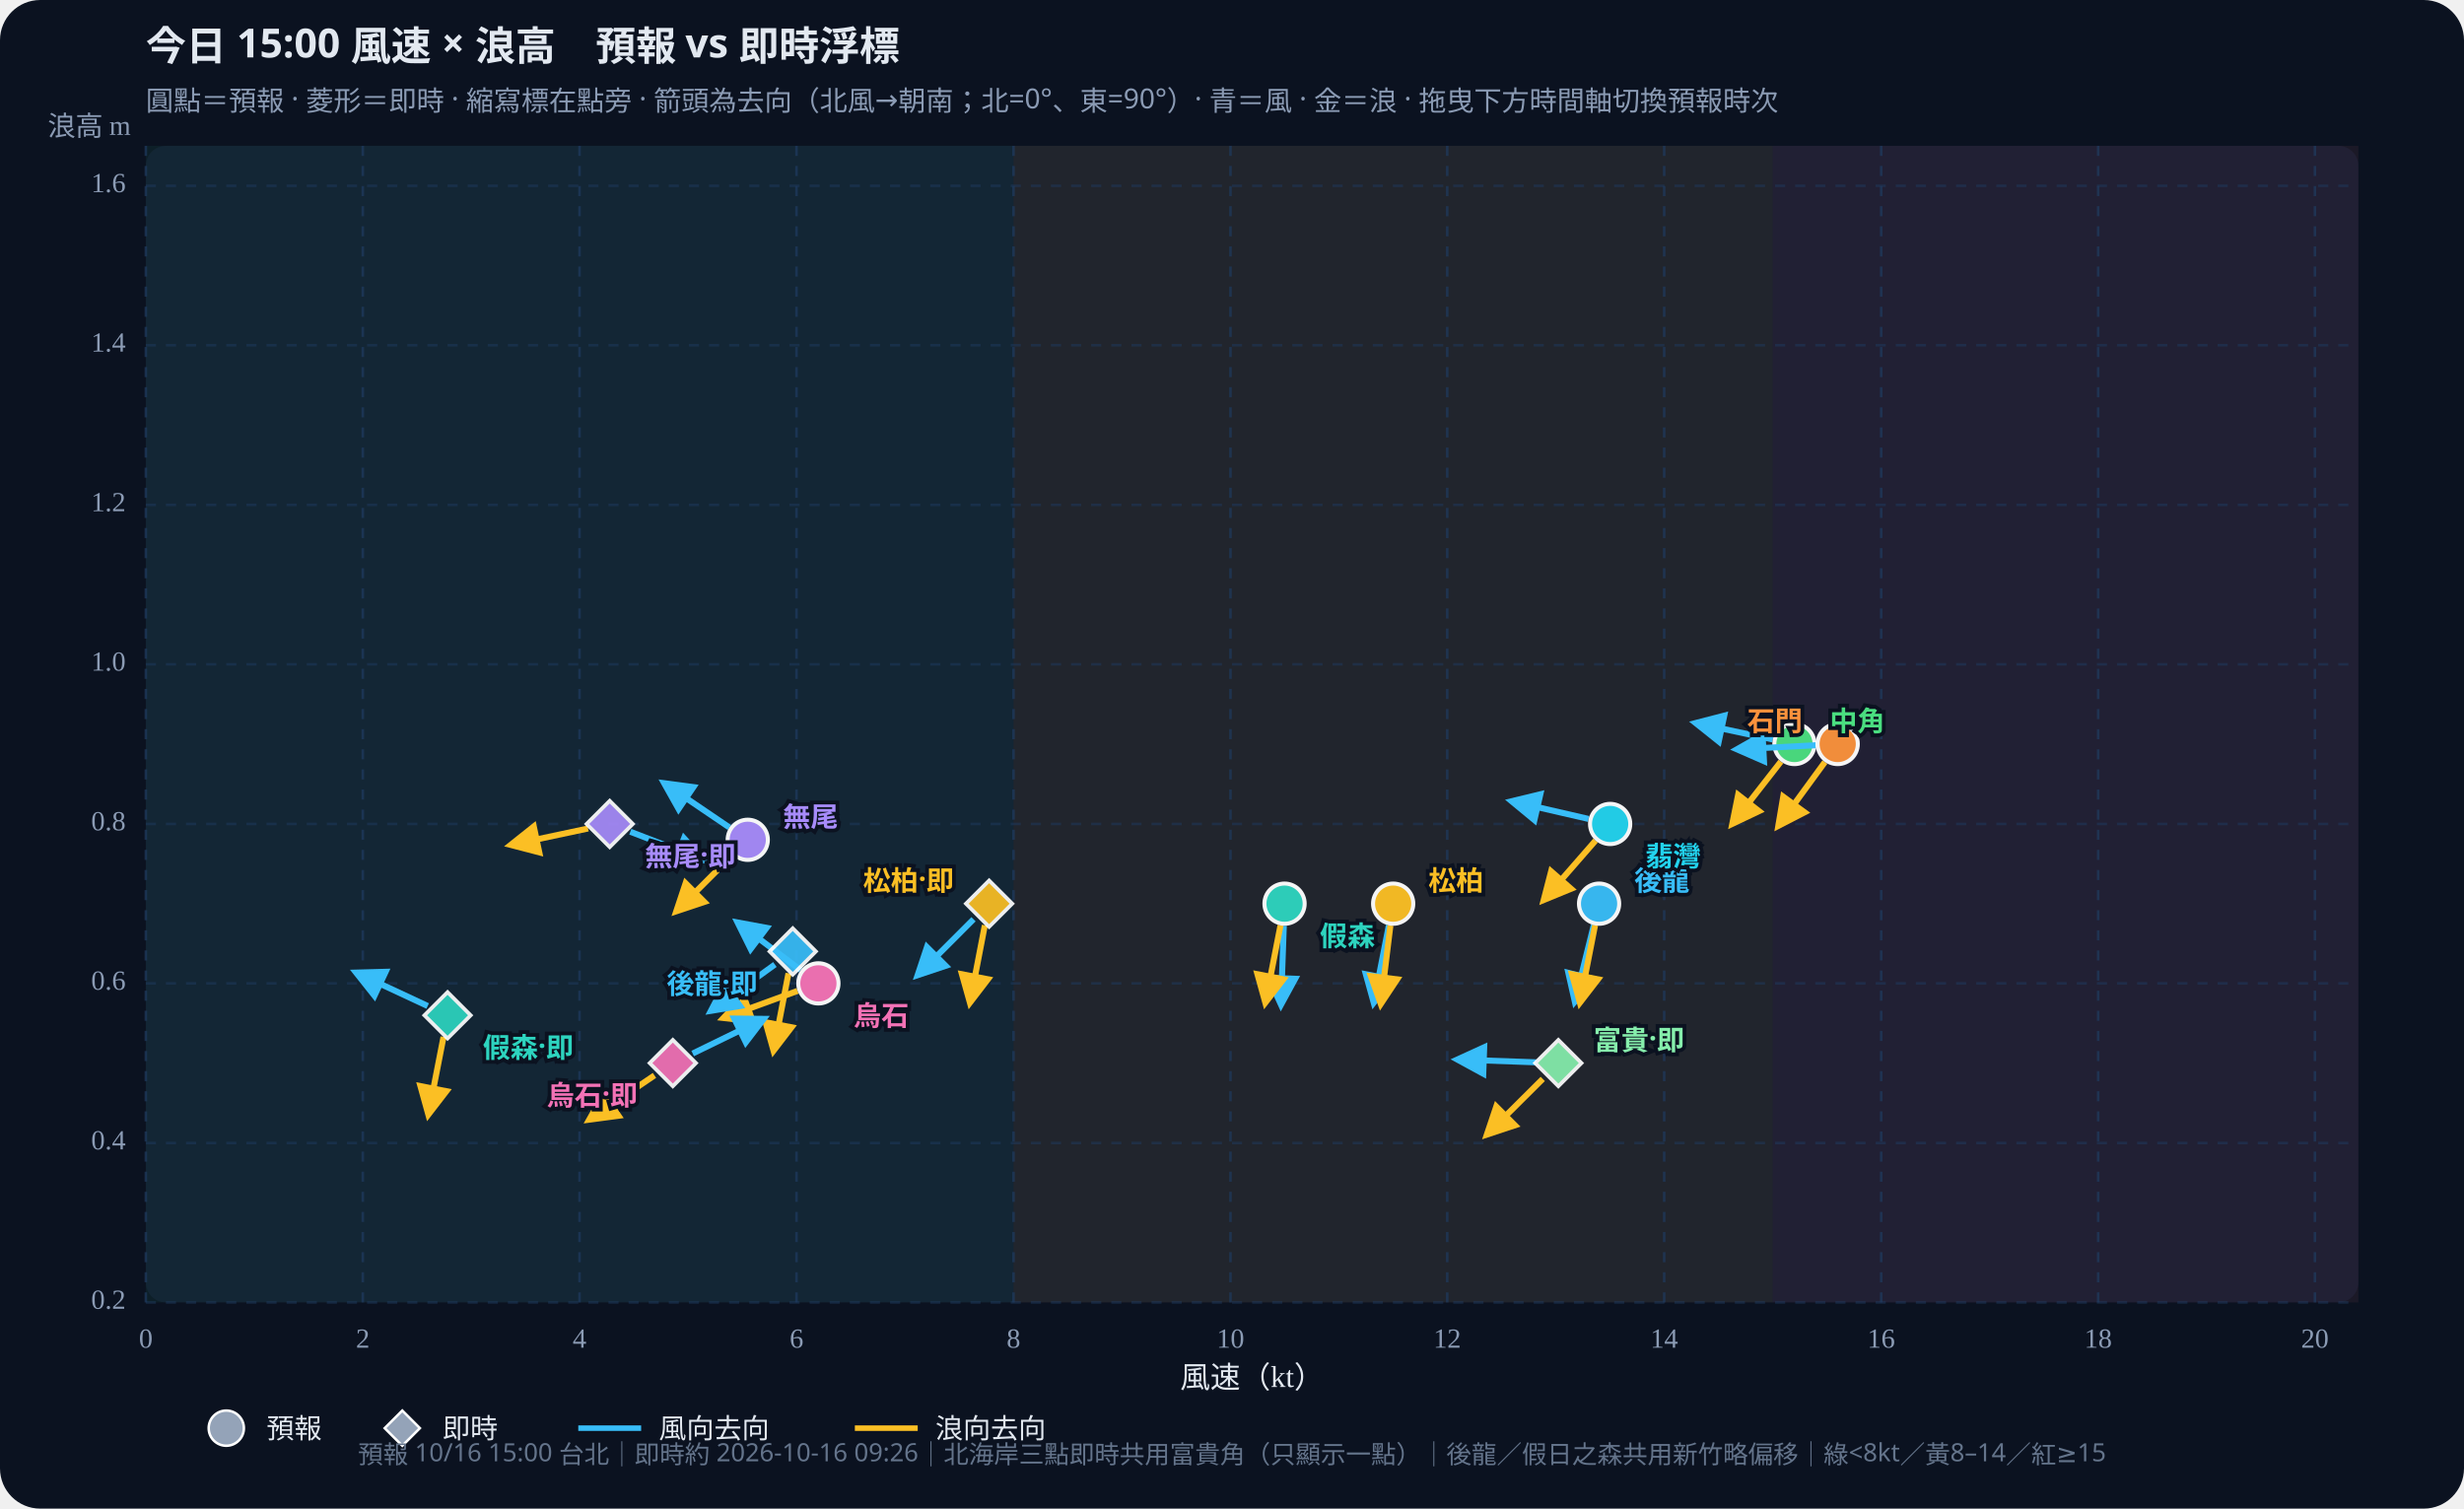
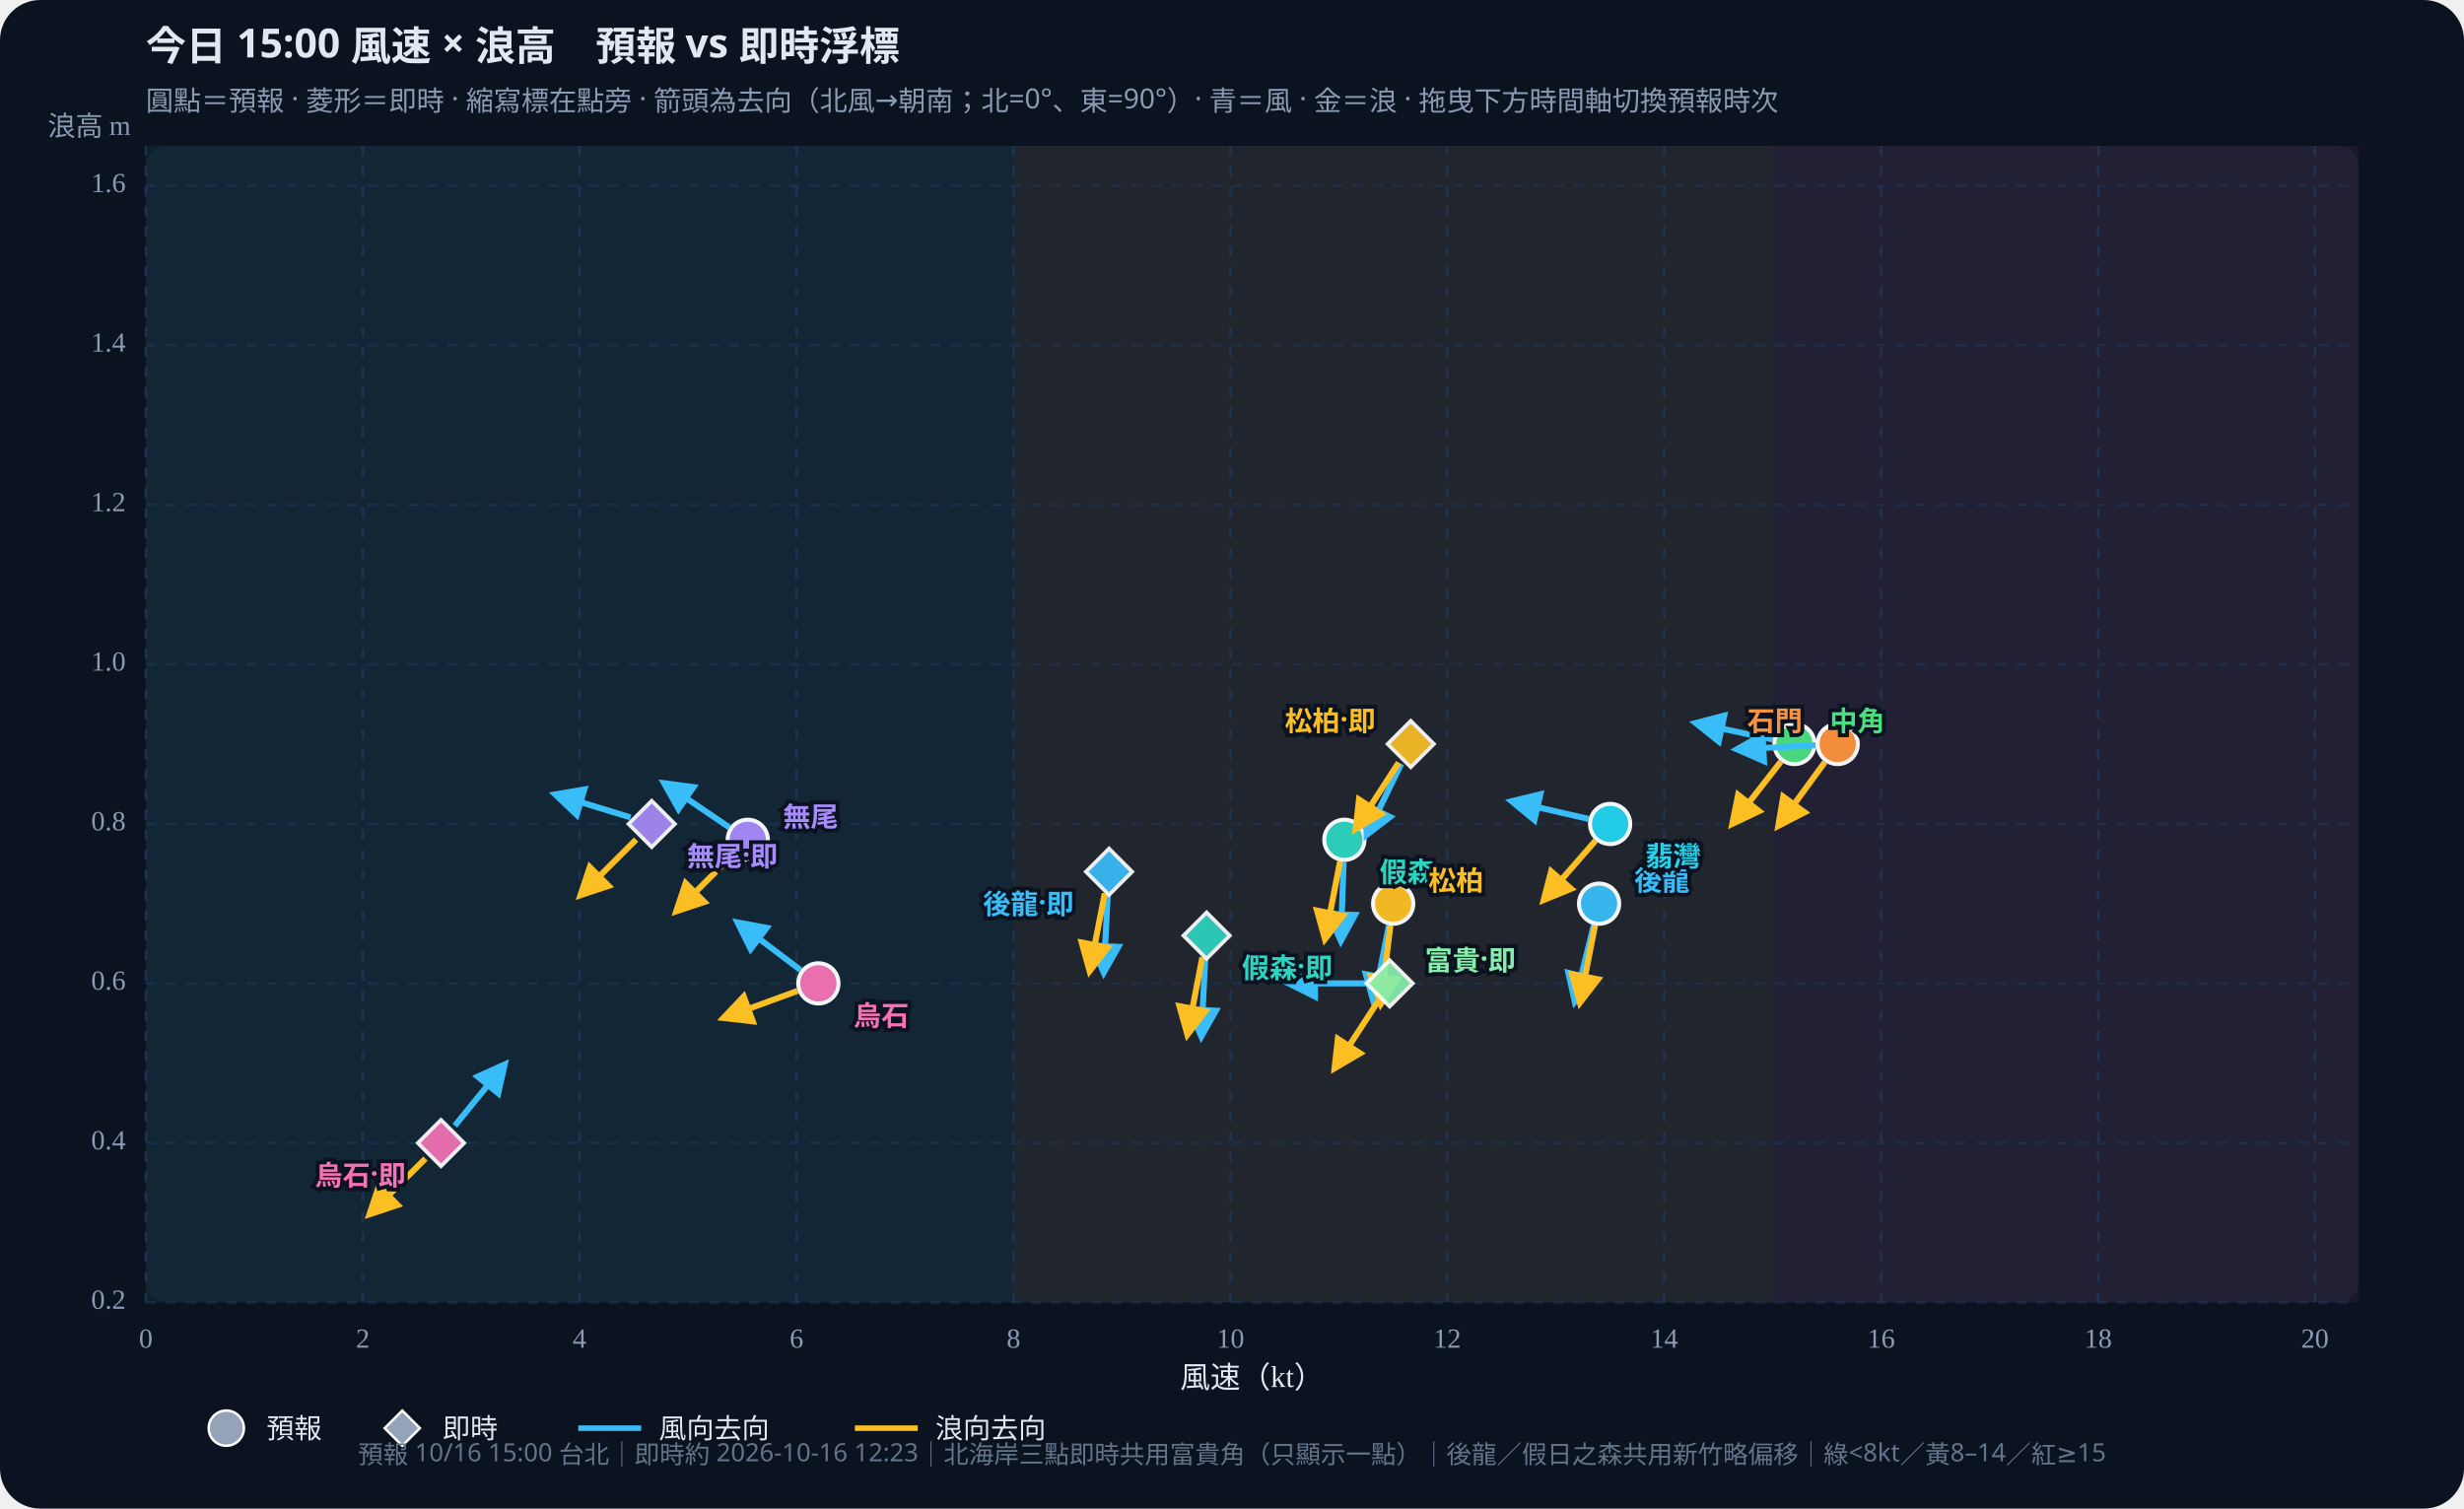
<svg xmlns="http://www.w3.org/2000/svg" id="wws-svg" viewBox="0 0 980 600" role="img" aria-label="風速與浪高散佈圖，可拖曳時間軸切換預報時次" style="width:100%;height:auto;display:block">
  <rect width="980" height="600" fill="#0b1220" rx="16" />
  <rect x="58" y="58" width="880" height="460" fill="#111a2e" rx="8" />
  <rect x="58.0" y="58" width="345.1" height="460" fill="#34d399" opacity="0.07" />
  <rect x="403.1" y="58" width="302.0" height="460" fill="#fbbf24" opacity="0.07" />
  <rect x="705.1" y="58" width="232.9" height="460" fill="#fb7185" opacity="0.07" />
  <defs>
    <marker id="arrow-38bdf8" viewBox="0 0 10 10" refX="8" refY="5" markerWidth="6" markerHeight="6" orient="auto-start-reverse">
      <path d="M0,0 L10,5 L0,10 z" fill="#38bdf8" />
    </marker>
    <marker id="arrow-fbbf24" viewBox="0 0 10 10" refX="8" refY="5" markerWidth="6" markerHeight="6" orient="auto-start-reverse">
      <path d="M0,0 L10,5 L0,10 z" fill="#fbbf24" />
    </marker>
  </defs>
  <text id="wws-title" x="58" y="24" fill="#e2e8f0" font-size="16" font-weight="700" font-family="Noto Sans TC,system-ui,sans-serif">今日 15:00 風速 × 浪高　預報 vs 即時浮標</text>
  <text x="58" y="44" fill="#8b9bb4" font-size="11" font-family="Noto Sans TC,system-ui,sans-serif">圓點＝預報 · 菱形＝即時 · 縮寫標在點旁 · 箭頭為去向（北風→朝南；北=0°、東=90°）· 青＝風 · 金＝浪 · 拖曳下方時間軸切換預報時次</text>
  <line x1="58.0" y1="58" x2="58.0" y2="518" stroke="#1e3a5f" stroke-dasharray="4 4" opacity="0.7" />
  <text x="58.0" y="536" text-anchor="middle" fill="#8b9bb4" font-size="11">0</text>
  <line x1="144.3" y1="58" x2="144.3" y2="518" stroke="#1e3a5f" stroke-dasharray="4 4" opacity="0.7" />
  <text x="144.3" y="536" text-anchor="middle" fill="#8b9bb4" font-size="11">2</text>
  <line x1="230.5" y1="58" x2="230.5" y2="518" stroke="#1e3a5f" stroke-dasharray="4 4" opacity="0.7" />
  <text x="230.5" y="536" text-anchor="middle" fill="#8b9bb4" font-size="11">4</text>
  <line x1="316.8" y1="58" x2="316.8" y2="518" stroke="#1e3a5f" stroke-dasharray="4 4" opacity="0.7" />
  <text x="316.8" y="536" text-anchor="middle" fill="#8b9bb4" font-size="11">6</text>
  <line x1="403.1" y1="58" x2="403.1" y2="518" stroke="#1e3a5f" stroke-dasharray="4 4" opacity="0.7" />
  <text x="403.1" y="536" text-anchor="middle" fill="#8b9bb4" font-size="11">8</text>
  <line x1="489.4" y1="58" x2="489.4" y2="518" stroke="#1e3a5f" stroke-dasharray="4 4" opacity="0.7" />
  <text x="489.4" y="536" text-anchor="middle" fill="#8b9bb4" font-size="11">10</text>
  <line x1="575.6" y1="58" x2="575.6" y2="518" stroke="#1e3a5f" stroke-dasharray="4 4" opacity="0.7" />
  <text x="575.6" y="536" text-anchor="middle" fill="#8b9bb4" font-size="11">12</text>
  <line x1="661.9" y1="58" x2="661.9" y2="518" stroke="#1e3a5f" stroke-dasharray="4 4" opacity="0.7" />
  <text x="661.9" y="536" text-anchor="middle" fill="#8b9bb4" font-size="11">14</text>
  <line x1="748.2" y1="58" x2="748.2" y2="518" stroke="#1e3a5f" stroke-dasharray="4 4" opacity="0.7" />
  <text x="748.2" y="536" text-anchor="middle" fill="#8b9bb4" font-size="11">16</text>
  <line x1="834.5" y1="58" x2="834.5" y2="518" stroke="#1e3a5f" stroke-dasharray="4 4" opacity="0.7" />
  <text x="834.5" y="536" text-anchor="middle" fill="#8b9bb4" font-size="11">18</text>
  <line x1="920.7" y1="58" x2="920.7" y2="518" stroke="#1e3a5f" stroke-dasharray="4 4" opacity="0.7" />
  <text x="920.7" y="536" text-anchor="middle" fill="#8b9bb4" font-size="11">20</text>
  <line x1="58" y1="518.0" x2="938" y2="518.0" stroke="#1e3a5f" stroke-dasharray="4 4" opacity="0.5" />
  <text x="50" y="518.0" text-anchor="end" dominant-baseline="middle" fill="#8b9bb4" font-size="11">0.2</text>
  <line x1="58" y1="454.6" x2="938" y2="454.6" stroke="#1e3a5f" stroke-dasharray="4 4" opacity="0.5" />
  <text x="50" y="454.6" text-anchor="end" dominant-baseline="middle" fill="#8b9bb4" font-size="11">0.4</text>
  <line x1="58" y1="391.1" x2="938" y2="391.1" stroke="#1e3a5f" stroke-dasharray="4 4" opacity="0.5" />
  <text x="50" y="391.1" text-anchor="end" dominant-baseline="middle" fill="#8b9bb4" font-size="11">0.6</text>
  <line x1="58" y1="327.7" x2="938" y2="327.7" stroke="#1e3a5f" stroke-dasharray="4 4" opacity="0.5" />
  <text x="50" y="327.7" text-anchor="end" dominant-baseline="middle" fill="#8b9bb4" font-size="11">0.8</text>
  <line x1="58" y1="264.2" x2="938" y2="264.2" stroke="#1e3a5f" stroke-dasharray="4 4" opacity="0.5" />
  <text x="50" y="264.2" text-anchor="end" dominant-baseline="middle" fill="#8b9bb4" font-size="11">1.0</text>
  <line x1="58" y1="200.8" x2="938" y2="200.8" stroke="#1e3a5f" stroke-dasharray="4 4" opacity="0.5" />
  <text x="50" y="200.8" text-anchor="end" dominant-baseline="middle" fill="#8b9bb4" font-size="11">1.2</text>
  <line x1="58" y1="137.3" x2="938" y2="137.3" stroke="#1e3a5f" stroke-dasharray="4 4" opacity="0.5" />
  <text x="50" y="137.3" text-anchor="end" dominant-baseline="middle" fill="#8b9bb4" font-size="11">1.4</text>
  <line x1="58" y1="73.9" x2="938" y2="73.9" stroke="#1e3a5f" stroke-dasharray="4 4" opacity="0.5" />
  <text x="50" y="73.9" text-anchor="end" dominant-baseline="middle" fill="#8b9bb4" font-size="11">1.6</text>
  <text x="498" y="552" text-anchor="middle" fill="#e2e8f0" font-size="12">風速（kt）</text>
  <text x="52" y="54" text-anchor="end" fill="#8b9bb4" font-size="11">浪高 m</text>
  <g id="wws-forecast-layer">
    <line x1="633.9" y1="367.9" x2="626.4" y2="398.2" stroke="#38bdf8" stroke-width="2.4" marker-end="url(#arrow-38bdf8)" />
    <line x1="634.4" y1="368.0" x2="628.4" y2="398.6" stroke="#fbbf24" stroke-width="2.4" marker-end="url(#arrow-fbbf24)" />
    <circle cx="636.0" cy="359.4" r="8.0" fill="#38bdf8" stroke="#fff" stroke-width="1.6" opacity="0.95" />
-     <line x1="510.6" y1="368.2" x2="509.5" y2="399.4" stroke="#38bdf8" stroke-width="2.4" marker-end="url(#arrow-38bdf8)" />
-     <line x1="509.3" y1="368.0" x2="503.3" y2="398.6" stroke="#fbbf24" stroke-width="2.4" marker-end="url(#arrow-fbbf24)" />
-     <circle cx="510.9" cy="359.4" r="8.0" fill="#2dd4bf" stroke="#fff" stroke-width="1.6" opacity="0.95" />
+     <line x1="534.4" y1="342.8" x2="533.3" y2="374.0" stroke="#38bdf8" stroke-width="2.4" marker-end="url(#arrow-38bdf8)" />
+     <line x1="533.0" y1="342.6" x2="527.0" y2="373.3" stroke="#fbbf24" stroke-width="2.4" marker-end="url(#arrow-fbbf24)" />
+     <circle cx="534.7" cy="334.0" r="8.0" fill="#2dd4bf" stroke="#fff" stroke-width="1.6" opacity="0.95" />
    <line x1="552.4" y1="368.0" x2="546.4" y2="398.6" stroke="#38bdf8" stroke-width="2.4" marker-end="url(#arrow-38bdf8)" />
    <line x1="553.0" y1="368.1" x2="549.2" y2="399.1" stroke="#fbbf24" stroke-width="2.4" marker-end="url(#arrow-fbbf24)" />
    <circle cx="554.1" cy="359.4" r="8.0" fill="#fbbf24" stroke="#fff" stroke-width="1.6" opacity="0.95" />
    <line x1="705.1" y1="294.1" x2="674.6" y2="287.6" stroke="#38bdf8" stroke-width="2.4" marker-end="url(#arrow-38bdf8)" />
    <line x1="708.3" y1="302.9" x2="689.1" y2="327.5" stroke="#fbbf24" stroke-width="2.4" marker-end="url(#arrow-fbbf24)" />
    <circle cx="713.7" cy="295.9" r="8.0" fill="#4ade80" stroke="#fff" stroke-width="1.6" opacity="0.95" />
    <line x1="631.8" y1="325.7" x2="601.4" y2="318.7" stroke="#38bdf8" stroke-width="2.4" marker-end="url(#arrow-38bdf8)" />
    <line x1="634.6" y1="334.3" x2="614.1" y2="357.8" stroke="#fbbf24" stroke-width="2.4" marker-end="url(#arrow-fbbf24)" />
    <circle cx="640.4" cy="327.7" r="8.0" fill="#22d3ee" stroke="#fff" stroke-width="1.6" opacity="0.95" />
    <line x1="722.2" y1="296.4" x2="691.0" y2="298.0" stroke="#38bdf8" stroke-width="2.4" marker-end="url(#arrow-38bdf8)" />
    <line x1="725.8" y1="303.1" x2="707.4" y2="328.3" stroke="#fbbf24" stroke-width="2.4" marker-end="url(#arrow-fbbf24)" />
    <circle cx="730.9" cy="295.9" r="8.0" fill="#fb923c" stroke="#fff" stroke-width="1.6" opacity="0.95" />
    <line x1="290.1" y1="329.1" x2="264.3" y2="311.6" stroke="#38bdf8" stroke-width="2.4" marker-end="url(#arrow-38bdf8)" />
    <line x1="291.2" y1="340.2" x2="269.1" y2="362.3" stroke="#fbbf24" stroke-width="2.4" marker-end="url(#arrow-fbbf24)" />
    <circle cx="297.4" cy="334.0" r="8.0" fill="#a78bfa" stroke="#fff" stroke-width="1.6" opacity="0.95" />
    <line x1="318.4" y1="385.8" x2="293.5" y2="367.0" stroke="#38bdf8" stroke-width="2.4" marker-end="url(#arrow-38bdf8)" />
    <line x1="317.2" y1="394.1" x2="287.9" y2="404.8" stroke="#fbbf24" stroke-width="2.4" marker-end="url(#arrow-fbbf24)" />
    <circle cx="325.5" cy="391.1" r="8.0" fill="#f472b6" stroke="#fff" stroke-width="1.6" opacity="0.95" />
    <text x="650.0" y="349.4" text-anchor="start" dominant-baseline="central" fill="#38bdf8" font-size="11" font-weight="700" font-family="Noto Sans TC,system-ui,sans-serif" stroke="#0b1220" stroke-width="3" paint-order="stroke">後龍</text>
-     <text x="524.9" y="371.4" text-anchor="start" dominant-baseline="central" fill="#2dd4bf" font-size="11" font-weight="700" font-family="Noto Sans TC,system-ui,sans-serif" stroke="#0b1220" stroke-width="3" paint-order="stroke">假森</text>
+     <text x="548.7" y="346.0" text-anchor="start" dominant-baseline="central" fill="#2dd4bf" font-size="11" font-weight="700" font-family="Noto Sans TC,system-ui,sans-serif" stroke="#0b1220" stroke-width="3" paint-order="stroke">假森</text>
    <text x="568.1" y="349.4" text-anchor="start" dominant-baseline="central" fill="#fbbf24" font-size="11" font-weight="700" font-family="Noto Sans TC,system-ui,sans-serif" stroke="#0b1220" stroke-width="3" paint-order="stroke">松柏</text>
    <text x="727.7" y="285.9" text-anchor="start" dominant-baseline="central" fill="#4ade80" font-size="11" font-weight="700" font-family="Noto Sans TC,system-ui,sans-serif" stroke="#0b1220" stroke-width="3" paint-order="stroke">中角</text>
    <text x="654.4" y="339.7" text-anchor="start" dominant-baseline="central" fill="#22d3ee" font-size="11" font-weight="700" font-family="Noto Sans TC,system-ui,sans-serif" stroke="#0b1220" stroke-width="3" paint-order="stroke">翡灣</text>
    <text x="716.9" y="285.9" text-anchor="end" dominant-baseline="central" fill="#fb923c" font-size="11" font-weight="700" font-family="Noto Sans TC,system-ui,sans-serif" stroke="#0b1220" stroke-width="3" paint-order="stroke">石門</text>
    <text x="311.4" y="324.0" text-anchor="start" dominant-baseline="central" fill="#a78bfa" font-size="11" font-weight="700" font-family="Noto Sans TC,system-ui,sans-serif" stroke="#0b1220" stroke-width="3" paint-order="stroke">無尾</text>
    <text x="339.5" y="403.1" text-anchor="start" dominant-baseline="central" fill="#f472b6" font-size="11" font-weight="700" font-family="Noto Sans TC,system-ui,sans-serif" stroke="#0b1220" stroke-width="3" paint-order="stroke">烏石</text>
  </g>
  <g id="wws-live-layer">
-     <line x1="308.2" y1="383.6" x2="282.9" y2="401.9" stroke="#38bdf8" stroke-width="2.4" marker-end="url(#arrow-38bdf8)" />
-     <line x1="313.6" y1="387.1" x2="307.7" y2="417.7" stroke="#fbbf24" stroke-width="2.4" marker-end="url(#arrow-fbbf24)" />
-     <polygon points="315.3,369.2 324.5,378.4 315.3,387.6 306.1,378.4" fill="#38bdf8" stroke="#fff" stroke-width="1.5" opacity="0.92" />
-     <line x1="170.1" y1="400.1" x2="141.8" y2="386.9" stroke="#38bdf8" stroke-width="2.4" marker-end="url(#arrow-38bdf8)" />
-     <line x1="176.4" y1="412.4" x2="170.4" y2="443.1" stroke="#fbbf24" stroke-width="2.4" marker-end="url(#arrow-fbbf24)" />
-     <polygon points="178.0,394.6 187.2,403.8 178.0,413.0 168.8,403.8" fill="#2dd4bf" stroke="#fff" stroke-width="1.5" opacity="0.92" />
-     <line x1="387.2" y1="365.6" x2="365.1" y2="387.7" stroke="#38bdf8" stroke-width="2.4" marker-end="url(#arrow-38bdf8)" />
-     <line x1="391.7" y1="368.0" x2="385.8" y2="398.6" stroke="#fbbf24" stroke-width="2.4" marker-end="url(#arrow-fbbf24)" />
-     <polygon points="393.4,350.2 402.6,359.4 393.4,368.6 384.2,359.4" fill="#fbbf24" stroke="#fff" stroke-width="1.5" opacity="0.92" />
-     <line x1="611.0" y1="422.5" x2="579.8" y2="421.4" stroke="#38bdf8" stroke-width="2.4" marker-end="url(#arrow-38bdf8)" />
-     <line x1="613.6" y1="429.1" x2="591.5" y2="451.1" stroke="#fbbf24" stroke-width="2.4" marker-end="url(#arrow-fbbf24)" />
-     <polygon points="619.8,413.6 629.0,422.8 619.8,432.0 610.6,422.8" fill="#86efac" stroke="#fff" stroke-width="1.5" opacity="0.92" />
-     <line x1="250.7" y1="330.8" x2="279.8" y2="342.0" stroke="#38bdf8" stroke-width="2.4" marker-end="url(#arrow-38bdf8)" />
-     <line x1="233.9" y1="329.5" x2="203.3" y2="336.0" stroke="#fbbf24" stroke-width="2.4" marker-end="url(#arrow-fbbf24)" />
-     <polygon points="242.5,318.5 251.7,327.7 242.5,336.9 233.3,327.7" fill="#a78bfa" stroke="#fff" stroke-width="1.5" opacity="0.92" />
-     <line x1="275.5" y1="419.0" x2="303.6" y2="405.3" stroke="#38bdf8" stroke-width="2.4" marker-end="url(#arrow-38bdf8)" />
-     <line x1="260.3" y1="427.7" x2="234.5" y2="445.2" stroke="#fbbf24" stroke-width="2.4" marker-end="url(#arrow-fbbf24)" />
-     <polygon points="267.6,413.6 276.8,422.8 267.6,432.0 258.4,422.8" fill="#f472b6" stroke="#fff" stroke-width="1.5" opacity="0.92" />
-     <text x="301.3" y="390.4" text-anchor="end" dominant-baseline="central" fill="#38bdf8" font-size="11" font-weight="700" font-family="Noto Sans TC,system-ui,sans-serif" stroke="#0b1220" stroke-width="3" paint-order="stroke">後龍·即</text>
-     <text x="192.0" y="415.8" text-anchor="start" dominant-baseline="central" fill="#2dd4bf" font-size="11" font-weight="700" font-family="Noto Sans TC,system-ui,sans-serif" stroke="#0b1220" stroke-width="3" paint-order="stroke">假森·即</text>
-     <text x="379.4" y="349.4" text-anchor="end" dominant-baseline="central" fill="#fbbf24" font-size="11" font-weight="700" font-family="Noto Sans TC,system-ui,sans-serif" stroke="#0b1220" stroke-width="3" paint-order="stroke">松柏·即</text>
-     <text x="633.8" y="412.8" text-anchor="start" dominant-baseline="central" fill="#86efac" font-size="11" font-weight="700" font-family="Noto Sans TC,system-ui,sans-serif" stroke="#0b1220" stroke-width="3" paint-order="stroke">富貴·即</text>
-     <text x="256.5" y="339.7" text-anchor="start" dominant-baseline="central" fill="#a78bfa" font-size="11" font-weight="700" font-family="Noto Sans TC,system-ui,sans-serif" stroke="#0b1220" stroke-width="3" paint-order="stroke">無尾·即</text>
-     <text x="253.6" y="434.8" text-anchor="end" dominant-baseline="central" fill="#f472b6" font-size="11" font-weight="700" font-family="Noto Sans TC,system-ui,sans-serif" stroke="#0b1220" stroke-width="3" paint-order="stroke">烏石·即</text>
+     <line x1="440.6" y1="355.5" x2="439.0" y2="386.6" stroke="#38bdf8" stroke-width="2.4" marker-end="url(#arrow-38bdf8)" />
+     <line x1="439.4" y1="355.3" x2="433.4" y2="386.0" stroke="#fbbf24" stroke-width="2.4" marker-end="url(#arrow-fbbf24)" />
+     <polygon points="441.1,337.5 450.3,346.7 441.1,355.9 431.9,346.7" fill="#38bdf8" stroke="#fff" stroke-width="1.5" opacity="0.92" />
+     <line x1="479.4" y1="380.9" x2="477.8" y2="412.0" stroke="#38bdf8" stroke-width="2.4" marker-end="url(#arrow-38bdf8)" />
+     <line x1="478.2" y1="380.7" x2="472.3" y2="411.3" stroke="#fbbf24" stroke-width="2.4" marker-end="url(#arrow-fbbf24)" />
+     <polygon points="479.9,362.9 489.1,372.1 479.9,381.3 470.7,372.1" fill="#2dd4bf" stroke="#fff" stroke-width="1.5" opacity="0.92" />
+     <line x1="557.3" y1="303.8" x2="543.6" y2="331.9" stroke="#38bdf8" stroke-width="2.4" marker-end="url(#arrow-38bdf8)" />
+     <line x1="556.3" y1="303.3" x2="539.3" y2="329.5" stroke="#fbbf24" stroke-width="2.4" marker-end="url(#arrow-fbbf24)" />
+     <polygon points="561.1,286.7 570.3,295.9 561.1,305.1 551.9,295.9" fill="#fbbf24" stroke="#fff" stroke-width="1.5" opacity="0.92" />
+     <line x1="543.9" y1="391.1" x2="512.7" y2="391.1" stroke="#38bdf8" stroke-width="2.4" marker-end="url(#arrow-38bdf8)" />
+     <line x1="547.9" y1="398.5" x2="530.9" y2="424.7" stroke="#fbbf24" stroke-width="2.4" marker-end="url(#arrow-fbbf24)" />
+     <polygon points="552.7,381.9 561.9,391.1 552.7,400.3 543.5,391.1" fill="#86efac" stroke="#fff" stroke-width="1.5" opacity="0.92" />
+     <line x1="250.8" y1="325.1" x2="221.0" y2="316.0" stroke="#38bdf8" stroke-width="2.4" marker-end="url(#arrow-38bdf8)" />
+     <line x1="253.0" y1="333.9" x2="231.0" y2="355.9" stroke="#fbbf24" stroke-width="2.4" marker-end="url(#arrow-fbbf24)" />
+     <polygon points="259.2,318.5 268.4,327.7 259.2,336.9 250.0,327.7" fill="#a78bfa" stroke="#fff" stroke-width="1.5" opacity="0.92" />
+     <line x1="180.9" y1="447.7" x2="200.6" y2="423.5" stroke="#38bdf8" stroke-width="2.4" marker-end="url(#arrow-38bdf8)" />
+     <line x1="169.2" y1="460.8" x2="147.1" y2="482.8" stroke="#fbbf24" stroke-width="2.4" marker-end="url(#arrow-fbbf24)" />
+     <polygon points="175.4,445.4 184.6,454.6 175.4,463.8 166.2,454.6" fill="#f472b6" stroke="#fff" stroke-width="1.5" opacity="0.92" />
+     <text x="427.1" y="358.7" text-anchor="end" dominant-baseline="central" fill="#38bdf8" font-size="11" font-weight="700" font-family="Noto Sans TC,system-ui,sans-serif" stroke="#0b1220" stroke-width="3" paint-order="stroke">後龍·即</text>
+     <text x="493.9" y="384.1" text-anchor="start" dominant-baseline="central" fill="#2dd4bf" font-size="11" font-weight="700" font-family="Noto Sans TC,system-ui,sans-serif" stroke="#0b1220" stroke-width="3" paint-order="stroke">假森·即</text>
+     <text x="547.1" y="285.9" text-anchor="end" dominant-baseline="central" fill="#fbbf24" font-size="11" font-weight="700" font-family="Noto Sans TC,system-ui,sans-serif" stroke="#0b1220" stroke-width="3" paint-order="stroke">松柏·即</text>
+     <text x="566.7" y="381.1" text-anchor="start" dominant-baseline="central" fill="#86efac" font-size="11" font-weight="700" font-family="Noto Sans TC,system-ui,sans-serif" stroke="#0b1220" stroke-width="3" paint-order="stroke">富貴·即</text>
+     <text x="273.2" y="339.7" text-anchor="start" dominant-baseline="central" fill="#a78bfa" font-size="11" font-weight="700" font-family="Noto Sans TC,system-ui,sans-serif" stroke="#0b1220" stroke-width="3" paint-order="stroke">無尾·即</text>
+     <text x="161.4" y="466.6" text-anchor="end" dominant-baseline="central" fill="#f472b6" font-size="11" font-weight="700" font-family="Noto Sans TC,system-ui,sans-serif" stroke="#0b1220" stroke-width="3" paint-order="stroke">烏石·即</text>
  </g>
  <circle cx="90" cy="568" r="7" fill="#94a3b8" stroke="#fff" />
  <text x="106" y="572" fill="#e2e8f0" font-size="11" font-family="Noto Sans TC,system-ui,sans-serif">預報</text>
  <polygon points="160,561 167,568 160,575 153,568" fill="#94a3b8" stroke="#fff" />
  <text x="176" y="572" fill="#e2e8f0" font-size="11" font-family="Noto Sans TC,system-ui,sans-serif">即時</text>
  <line x1="230" y1="568" x2="255" y2="568" stroke="#38bdf8" stroke-width="2.2" />
  <text x="262" y="572" fill="#e2e8f0" font-size="11" font-family="Noto Sans TC,system-ui,sans-serif">風向去向</text>
  <line x1="340" y1="568" x2="365" y2="568" stroke="#fbbf24" stroke-width="2.2" />
  <text x="372" y="572" fill="#e2e8f0" font-size="11" font-family="Noto Sans TC,system-ui,sans-serif">浪向去向</text>
-   <text id="wws-foot" x="490" y="582" text-anchor="middle" fill="#64748b" font-size="10" font-family="Noto Sans TC,system-ui,sans-serif">預報 10/16 15:00 台北｜即時約 2026-10-16 09:26｜北海岸三點即時共用富貴角（只顯示一點）｜後龍／假日之森共用新竹略偏移｜綠&lt;8kt／黃8–14／紅≥15</text>
+   <text id="wws-foot" x="490" y="582" text-anchor="middle" fill="#64748b" font-size="10" font-family="Noto Sans TC,system-ui,sans-serif">預報 10/16 15:00 台北｜即時約 2026-10-16 12:23｜北海岸三點即時共用富貴角（只顯示一點）｜後龍／假日之森共用新竹略偏移｜綠&lt;8kt／黃8–14／紅≥15</text>
</svg>
